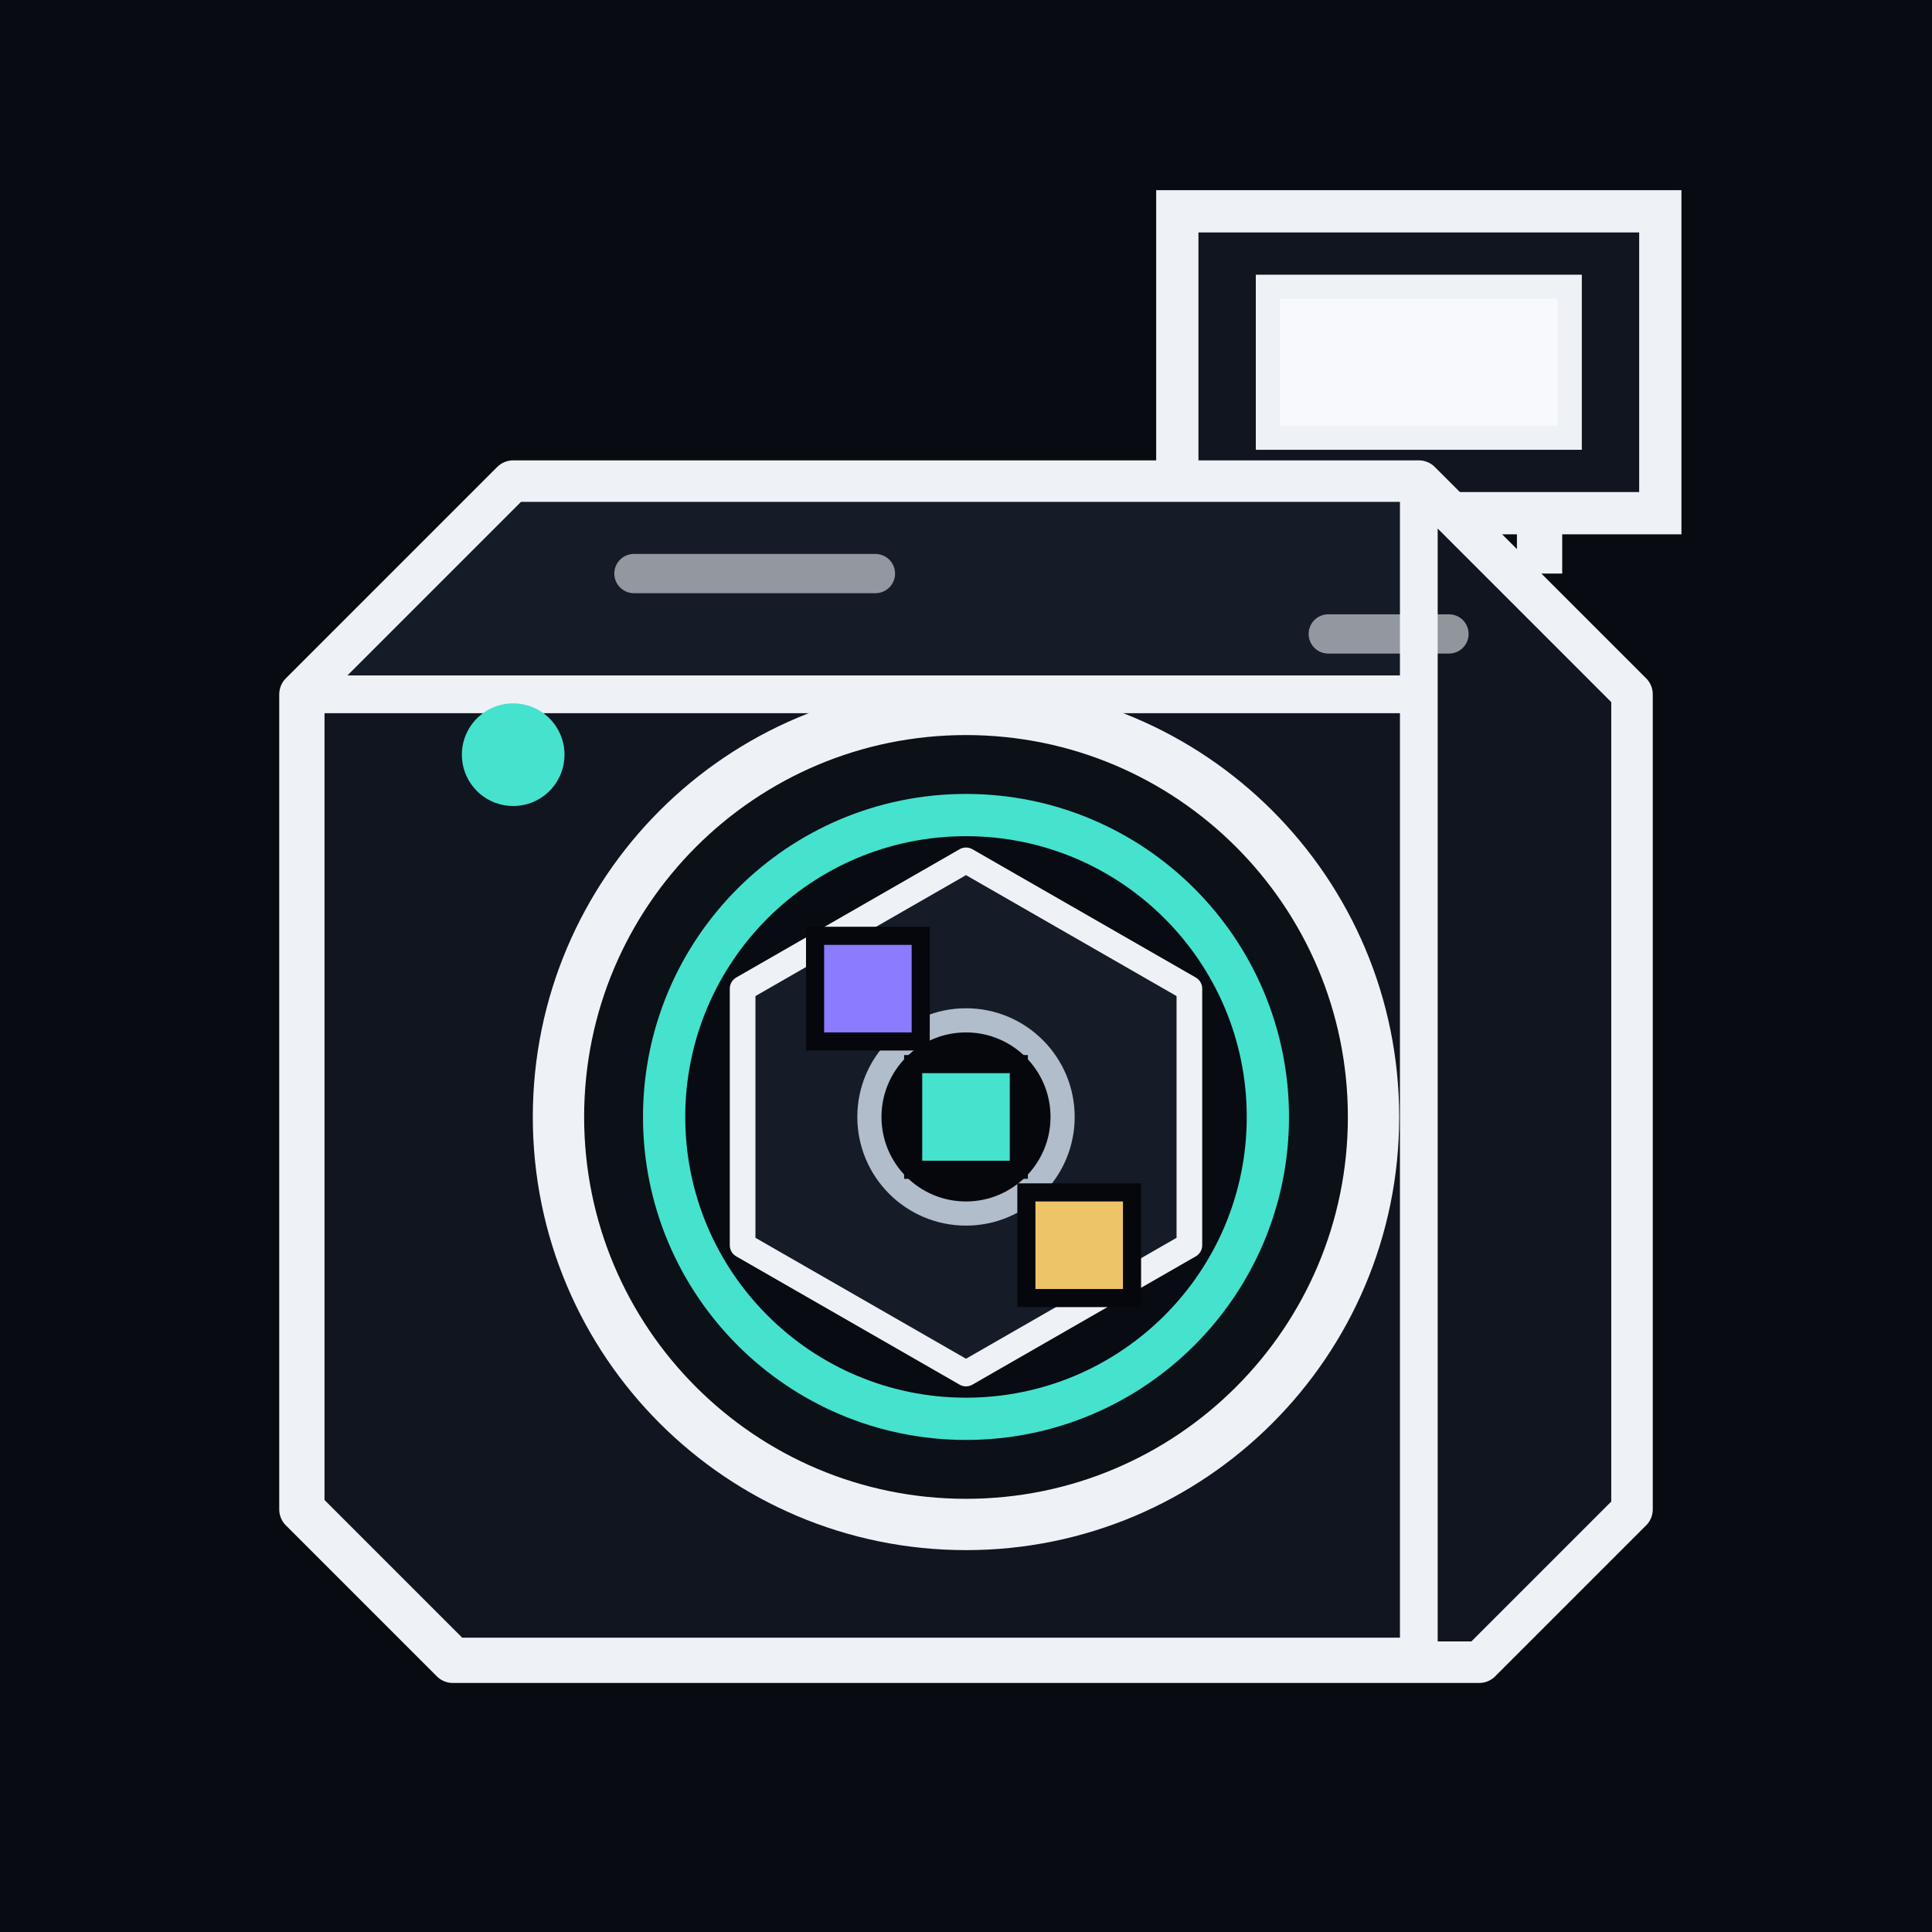
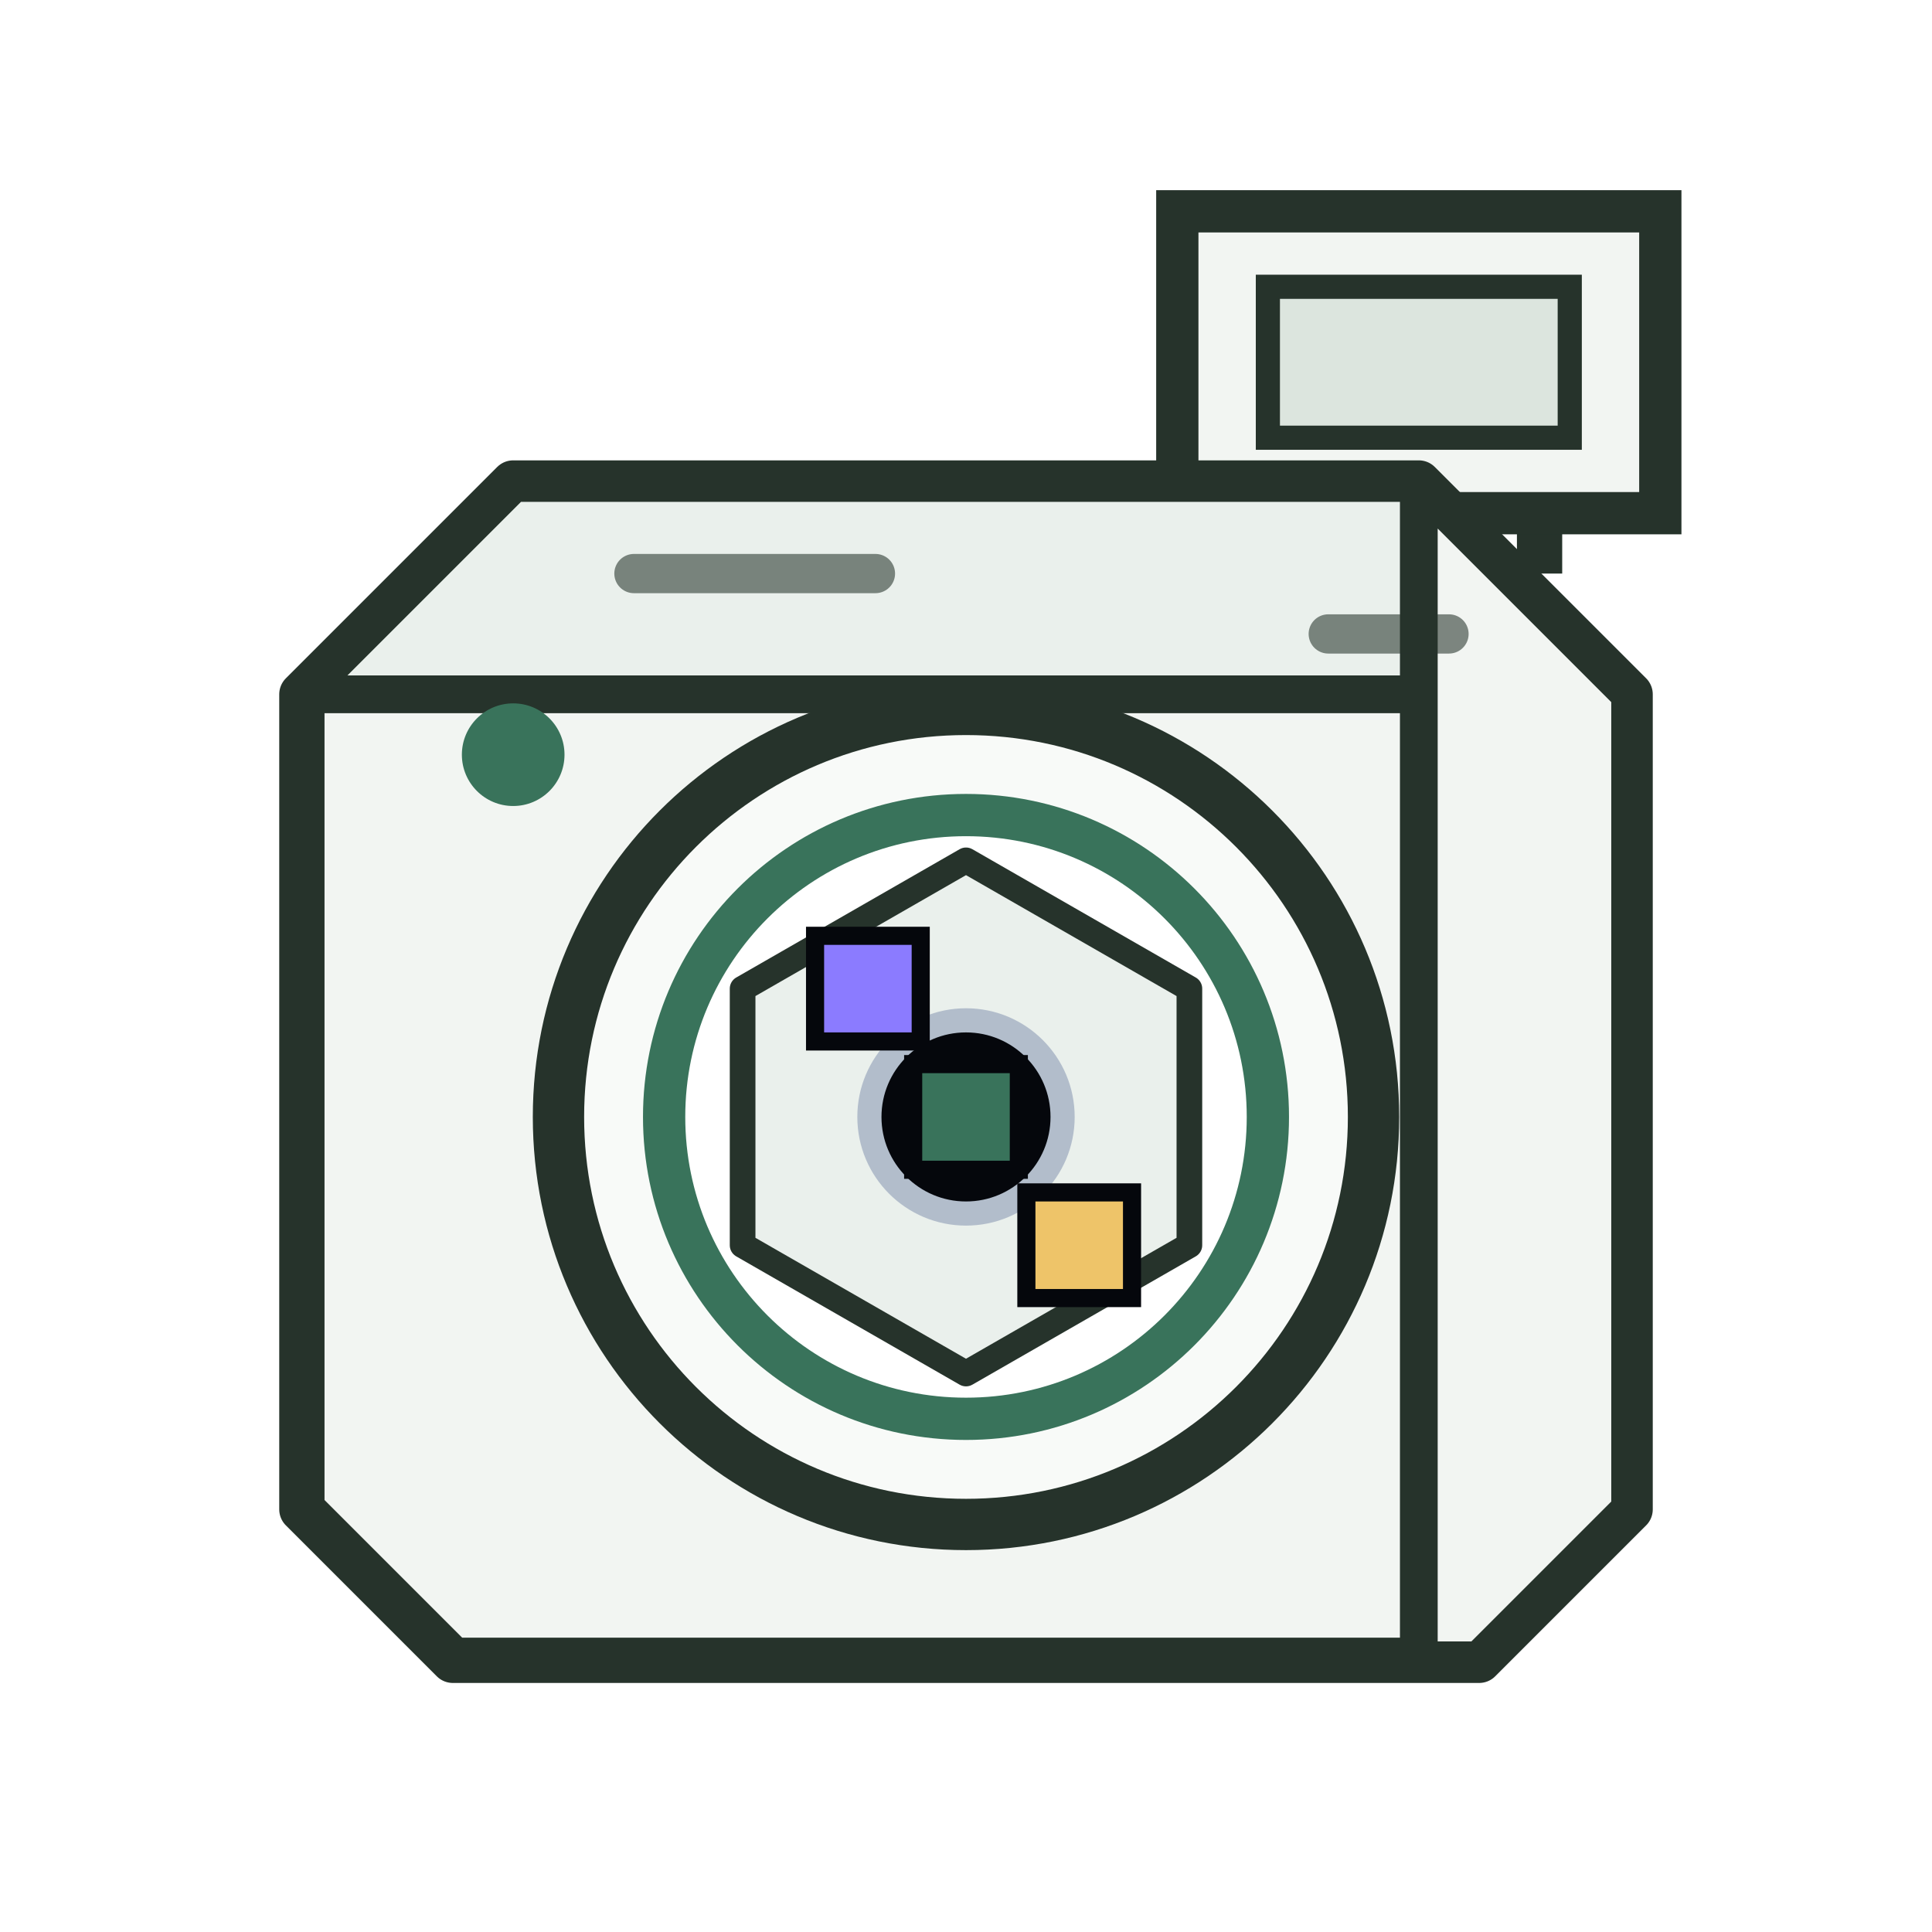
<svg xmlns="http://www.w3.org/2000/svg" viewBox="0 0 64 64">
-   <rect width="64" height="64" fill="#080b11" />
-   <path d="M43 19v-3h8v3" fill="none" stroke="#eef2f7" stroke-width="1.5" />
-   <rect x="39" y="7" width="16" height="10" fill="#10151f" stroke="#eef2f7" stroke-width="1.4" />
-   <rect x="42" y="9.5" width="10" height="5" fill="#f7f9fc" stroke="#eef2f7" stroke-width=".8" />
-   <path d="M10 23l7-7h30l7 7v27l-5 5H15l-5-5Z" fill="#10151f" stroke="#eef2f7" stroke-width="1.5" stroke-linejoin="round" />
-   <path d="m10 23 7-7h30l7 7Z" fill="#151c28" stroke="#eef2f7" stroke-width="1.25" stroke-linejoin="round" />
-   <path d="M47 16l7 7v27l-5 5h-2Z" fill="#10151f" stroke="#eef2f7" stroke-width="1.25" stroke-linejoin="round" />
-   <circle cx="17" cy="25" r="1.7" fill="#45e2ce" />
-   <g fill="none" stroke="#eef2f7" stroke-width="1.3" stroke-linecap="round" opacity=".58">
+   <rect width="64" height="64" fill="#ffffff" />
+   <path d="M43 19v-3h8v3" fill="none" stroke="#26332b" stroke-width="1.5" />
+   <rect x="39" y="7" width="16" height="10" fill="#f2f5f2" stroke="#26332b" stroke-width="1.4" />
+   <rect x="42" y="9.5" width="10" height="5" fill="#dce5de" stroke="#26332b" stroke-width=".8" />
+   <path d="M10 23l7-7h30l7 7v27l-5 5H15l-5-5Z" fill="#f2f5f2" stroke="#26332b" stroke-width="1.5" stroke-linejoin="round" />
+   <path d="m10 23 7-7h30l7 7Z" fill="#eaf0ec" stroke="#26332b" stroke-width="1.25" stroke-linejoin="round" />
+   <path d="M47 16l7 7v27l-5 5h-2Z" fill="#f2f5f2" stroke="#26332b" stroke-width="1.25" stroke-linejoin="round" />
+   <circle cx="17" cy="25" r="1.7" fill="#39735b" />
+   <g fill="none" stroke="#26332b" stroke-width="1.3" stroke-linecap="round" opacity=".58">
    <path d="M21 19h8M44 21h4" />
  </g>
-   <circle cx="32" cy="37" r="13.5" fill="#0c1017" stroke="#eef2f7" stroke-width="1.7" />
-   <circle cx="32" cy="37" r="10" fill="#080b11" stroke="#45e2ce" stroke-width="1.4" />
-   <path d="m32 28.5 7.4 4.25v8.5L32 45.5l-7.4-4.25v-8.5Z" fill="#151c28" stroke="#eef2f7" stroke-width=".85" stroke-linejoin="round" />
+   <circle cx="32" cy="37" r="13.5" fill="#f8faf8" stroke="#26332b" stroke-width="1.7" />
+   <circle cx="32" cy="37" r="10" fill="#ffffff" stroke="#39735b" stroke-width="1.4" />
+   <path d="m32 28.5 7.4 4.25v8.5L32 45.5l-7.4-4.25v-8.5Z" fill="#eaf0ec" stroke="#26332b" stroke-width=".85" stroke-linejoin="round" />
  <circle cx="32" cy="37" r="3.2" fill="#05070c" stroke="#b2bdcb" stroke-width=".8" />
  <rect x="27" y="31" width="3.5" height="3.5" fill="#8b7bff" stroke="#05070c" stroke-width=".6" />
-   <rect x="30.25" y="35.25" width="3.5" height="3.5" fill="#45e2ce" stroke="#05070c" stroke-width=".6" />
+   <rect x="30.25" y="35.25" width="3.5" height="3.5" fill="#39735b" stroke="#05070c" stroke-width=".6" />
  <rect x="34" y="39.5" width="3.5" height="3.5" fill="#eec469" stroke="#05070c" stroke-width=".6" />
</svg>
